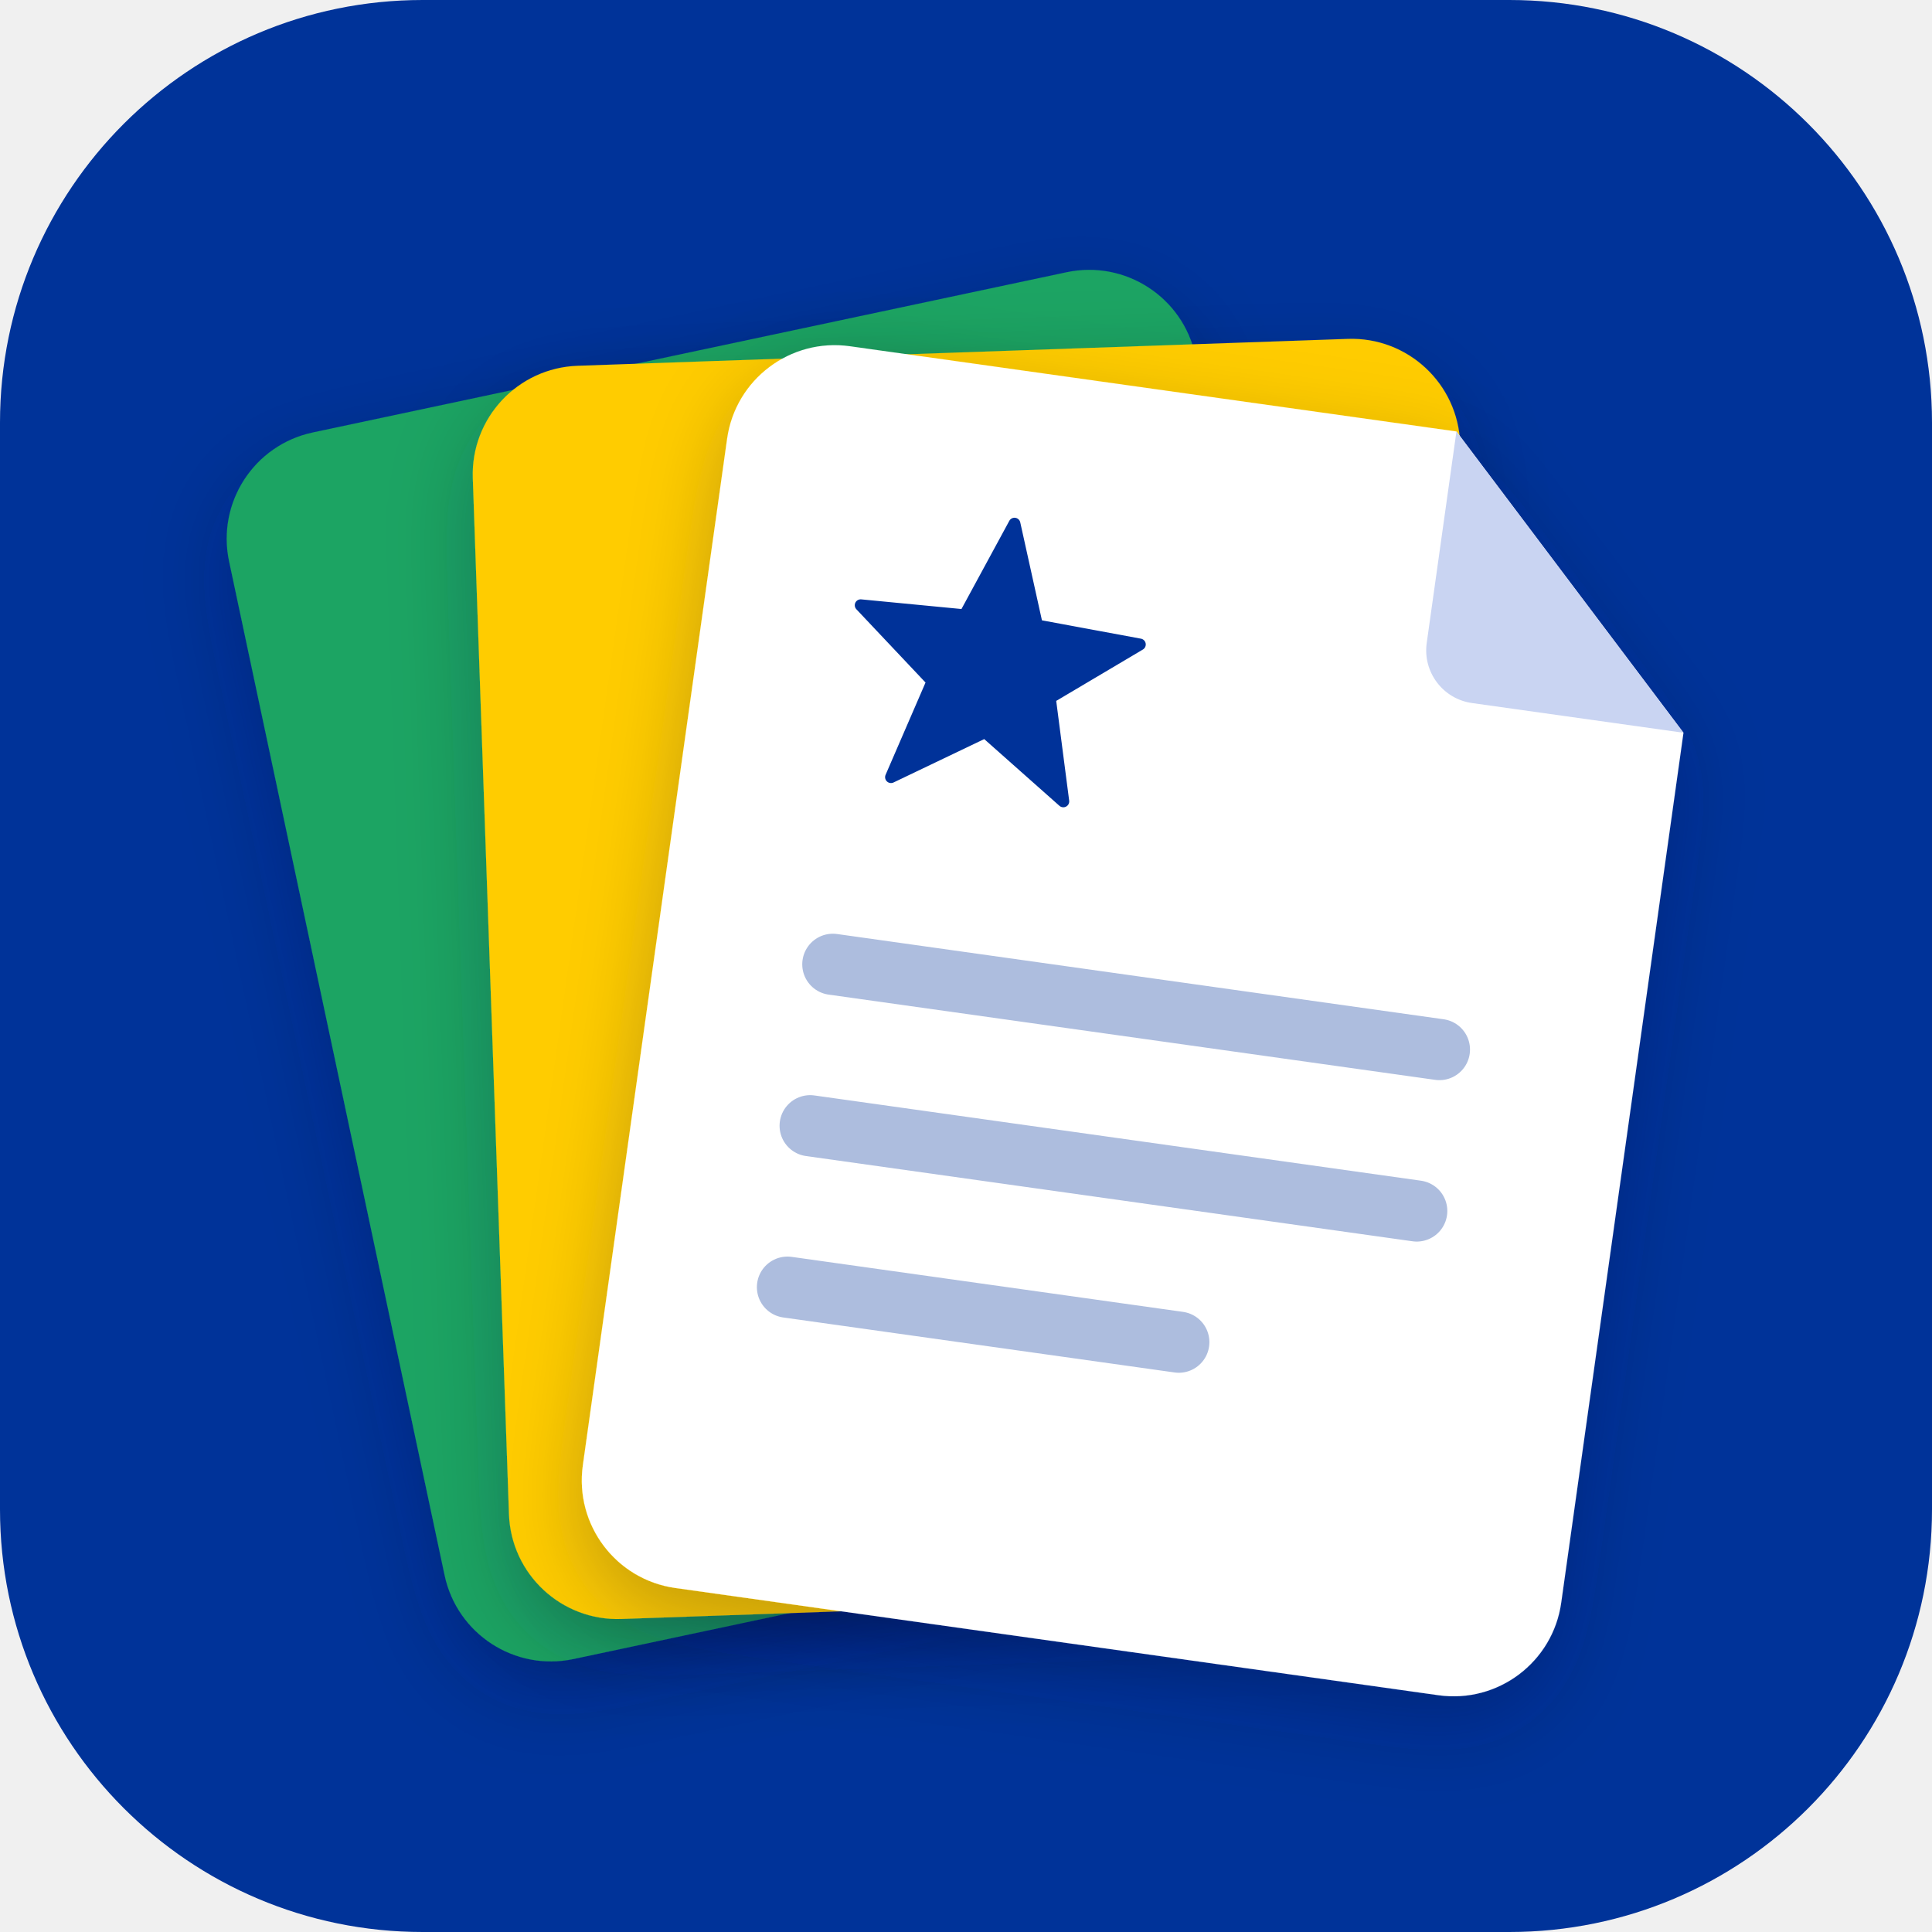
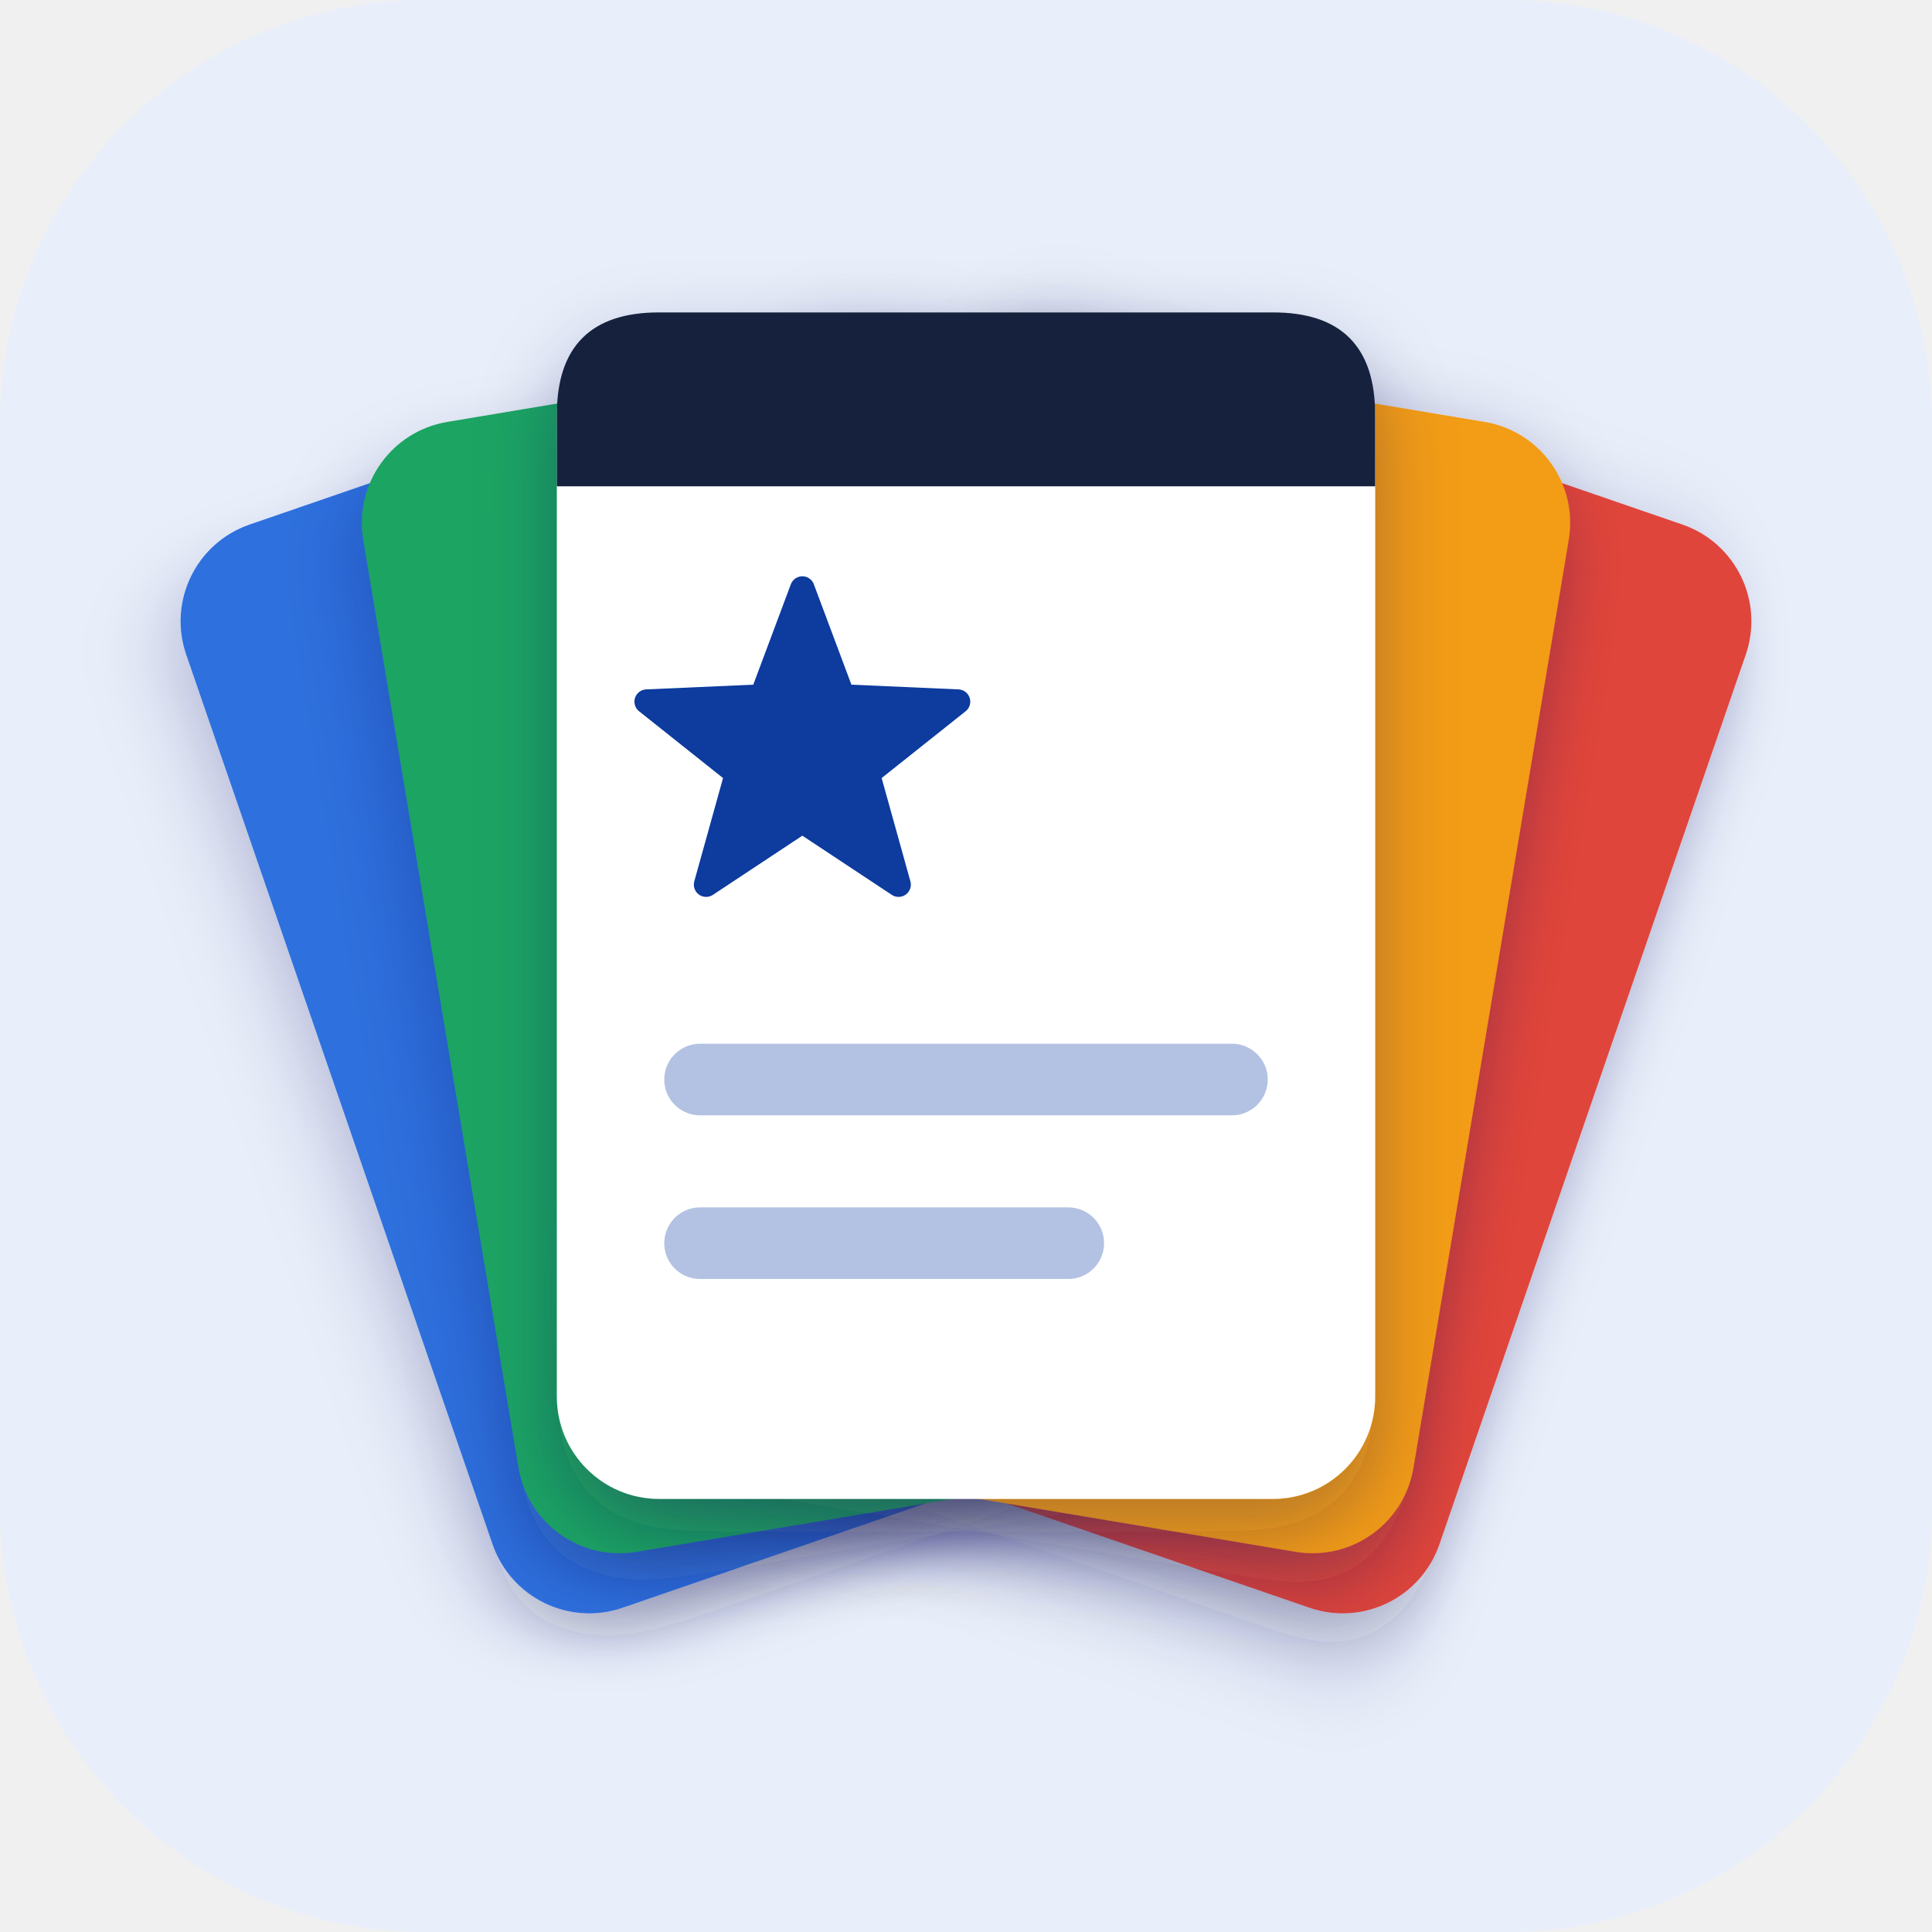
- <svg xmlns="http://www.w3.org/2000/svg" viewBox="0 0 512 512" width="512" height="512">
-   <filter id="ds" x="-25%" y="-25%" width="150%" height="150%">
-     <feDropShadow dx="0" dy="8" stdDeviation="11" flood-color="#0A1633" flood-opacity="0.24" />
-   </filter>
-   <clipPath id="t">
-     <rect x="0" y="0" width="512" height="512" rx="112.0" />
-   </clipPath>
-   <g clip-path="url(#t)">
-     <g transform="translate(0 0) scale(1)">
-       <rect width="512" height="512" fill="#003399" />
-       <g transform="translate(13.2 -3.4) scale(1.007)">
-         <g filter="url(#ds)">
-           <g transform="rotate(-12 202.7 257.5)">
-             <path d="M101.3 92.5 H304.1 A28.6 28.6 0 0 1 332.7 121.1 V393.9 A28.6 28.6 0 0 1 304.1 422.5 H101.3 A28.6 28.6 0 0 1 72.7 393.9 V121.1 A28.6 28.6 0 0 1 101.3 92.5 Z" fill="#1FA463" />
-           </g>
-         </g>
-         <g filter="url(#ds)">
-           <g transform="rotate(-2 246 261)">
-             <path d="M144.6 96.0 H347.4 A28.6 28.6 0 0 1 376.0 124.6 V397.4 A28.6 28.6 0 0 1 347.4 426.0 H144.6 A28.6 28.6 0 0 1 116.0 397.4 V124.6 A28.6 28.6 0 0 1 144.6 96.0 Z" fill="#FFCC00" />
-           </g>
-         </g>
-         <g filter="url(#ds)">
-           <g transform="rotate(8 288 272)">
-             <path d="M186.6 107.0 H347.8 L418.0 177.2 V408.4 A28.6 28.6 0 0 1 389.4 437.0 H186.6 A28.6 28.6 0 0 1 158.0 408.4 V135.6 A28.6 28.6 0 0 1 186.6 107.0 Z" fill="#FFFFFF" />
-             <path d="M347.8 107.0 V163.2 A14 14 0 0 0 361.8 177.2 H418.0 Z" fill="#C9D4F2" />
-             <polygon points="236.0,147.2 245.6,172.9 273.1,174.1 251.6,191.3 258.9,217.8 236.0,202.6 213.1,217.8 220.4,191.3 198.9,174.1 226.4,172.9" fill="#003399" stroke="#003399" stroke-width="3.1" stroke-linejoin="round" />
-             <g stroke="#ADBDDE" stroke-width="16.1" stroke-linecap="round">
-               <path d="M204.8 268.7 H366.0" />
-               <path d="M204.8 311.6 H366.0" />
-               <path d="M204.8 354.5 H308.8" />
-             </g>
+ <svg xmlns="http://www.w3.org/2000/svg" viewBox="0 0 100 100" width="512" height="512">
+   <defs>
+     <filter id="s" x="-30%" y="-30%" width="160%" height="160%">
+       <feDropShadow dx="0" dy="1.6" stdDeviation="1.9" flood-color="#1B2A55" flood-opacity="0.3" />
+     </filter>
+     <clipPath id="tc">
+       <rect x="0.0" y="0.0" width="100.0" height="100.0" rx="22.00" />
+     </clipPath>
+   </defs>
+   <g clip-path="url(#tc)">
+     <rect x="0.0" y="0.0" width="100.0" height="100.0" fill="#E8EEFA" />
+     <g transform="translate(0.0 0.0) scale(1) translate(50 50) scale(0.905) translate(-50 -50)">
+       <g transform="translate(50 50) scale(1.17) translate(-50 -49.95)">
+         <g transform="translate(0 2)">
+           <rect x="30" y="18" width="40" height="56" rx="5" fill="#2F6FDE" transform="rotate(-19 50 82)" filter="url(#s)" />
+           <rect x="30" y="18" width="40" height="56" rx="5" fill="#E0443A" transform="rotate(19 50 82)" filter="url(#s)" />
+           <rect x="30" y="18" width="40" height="56" rx="5" fill="#1FA463" transform="rotate(-9.5 50 82)" filter="url(#s)" />
+           <rect x="30" y="18" width="40" height="56" rx="5" fill="#F39C12" transform="rotate(9.5 50 82)" filter="url(#s)" />
+           <g filter="url(#s)">
+             <rect x="30" y="16" width="40" height="58" rx="5" fill="#FFFFFF" />
+             <path d="M30 24.5 V21 Q30 16 35 16 H65 Q70 16 70 21 V24.5 Z" fill="#14213D" />
+             <path d="M0 -10 L2.47 -3.4 L9.51 -3.09 L3.99 1.3 L5.88 8.09 L0 4.2 L-5.88 8.09 L-3.99 1.3 L-9.51 -3.09 L-2.47 -3.4 Z" fill="#0B3A9E" stroke="#0B3A9E" stroke-width="1.5" stroke-linejoin="round" transform="translate(42 37.5) scale(0.8)" />
+             <path d="M37 53.5 H63 M37 61.5 H55" stroke="#B3C2E3" stroke-width="3.5" stroke-linecap="round" />
          </g>
        </g>
      </g>
    </g>
  </g>
</svg>
